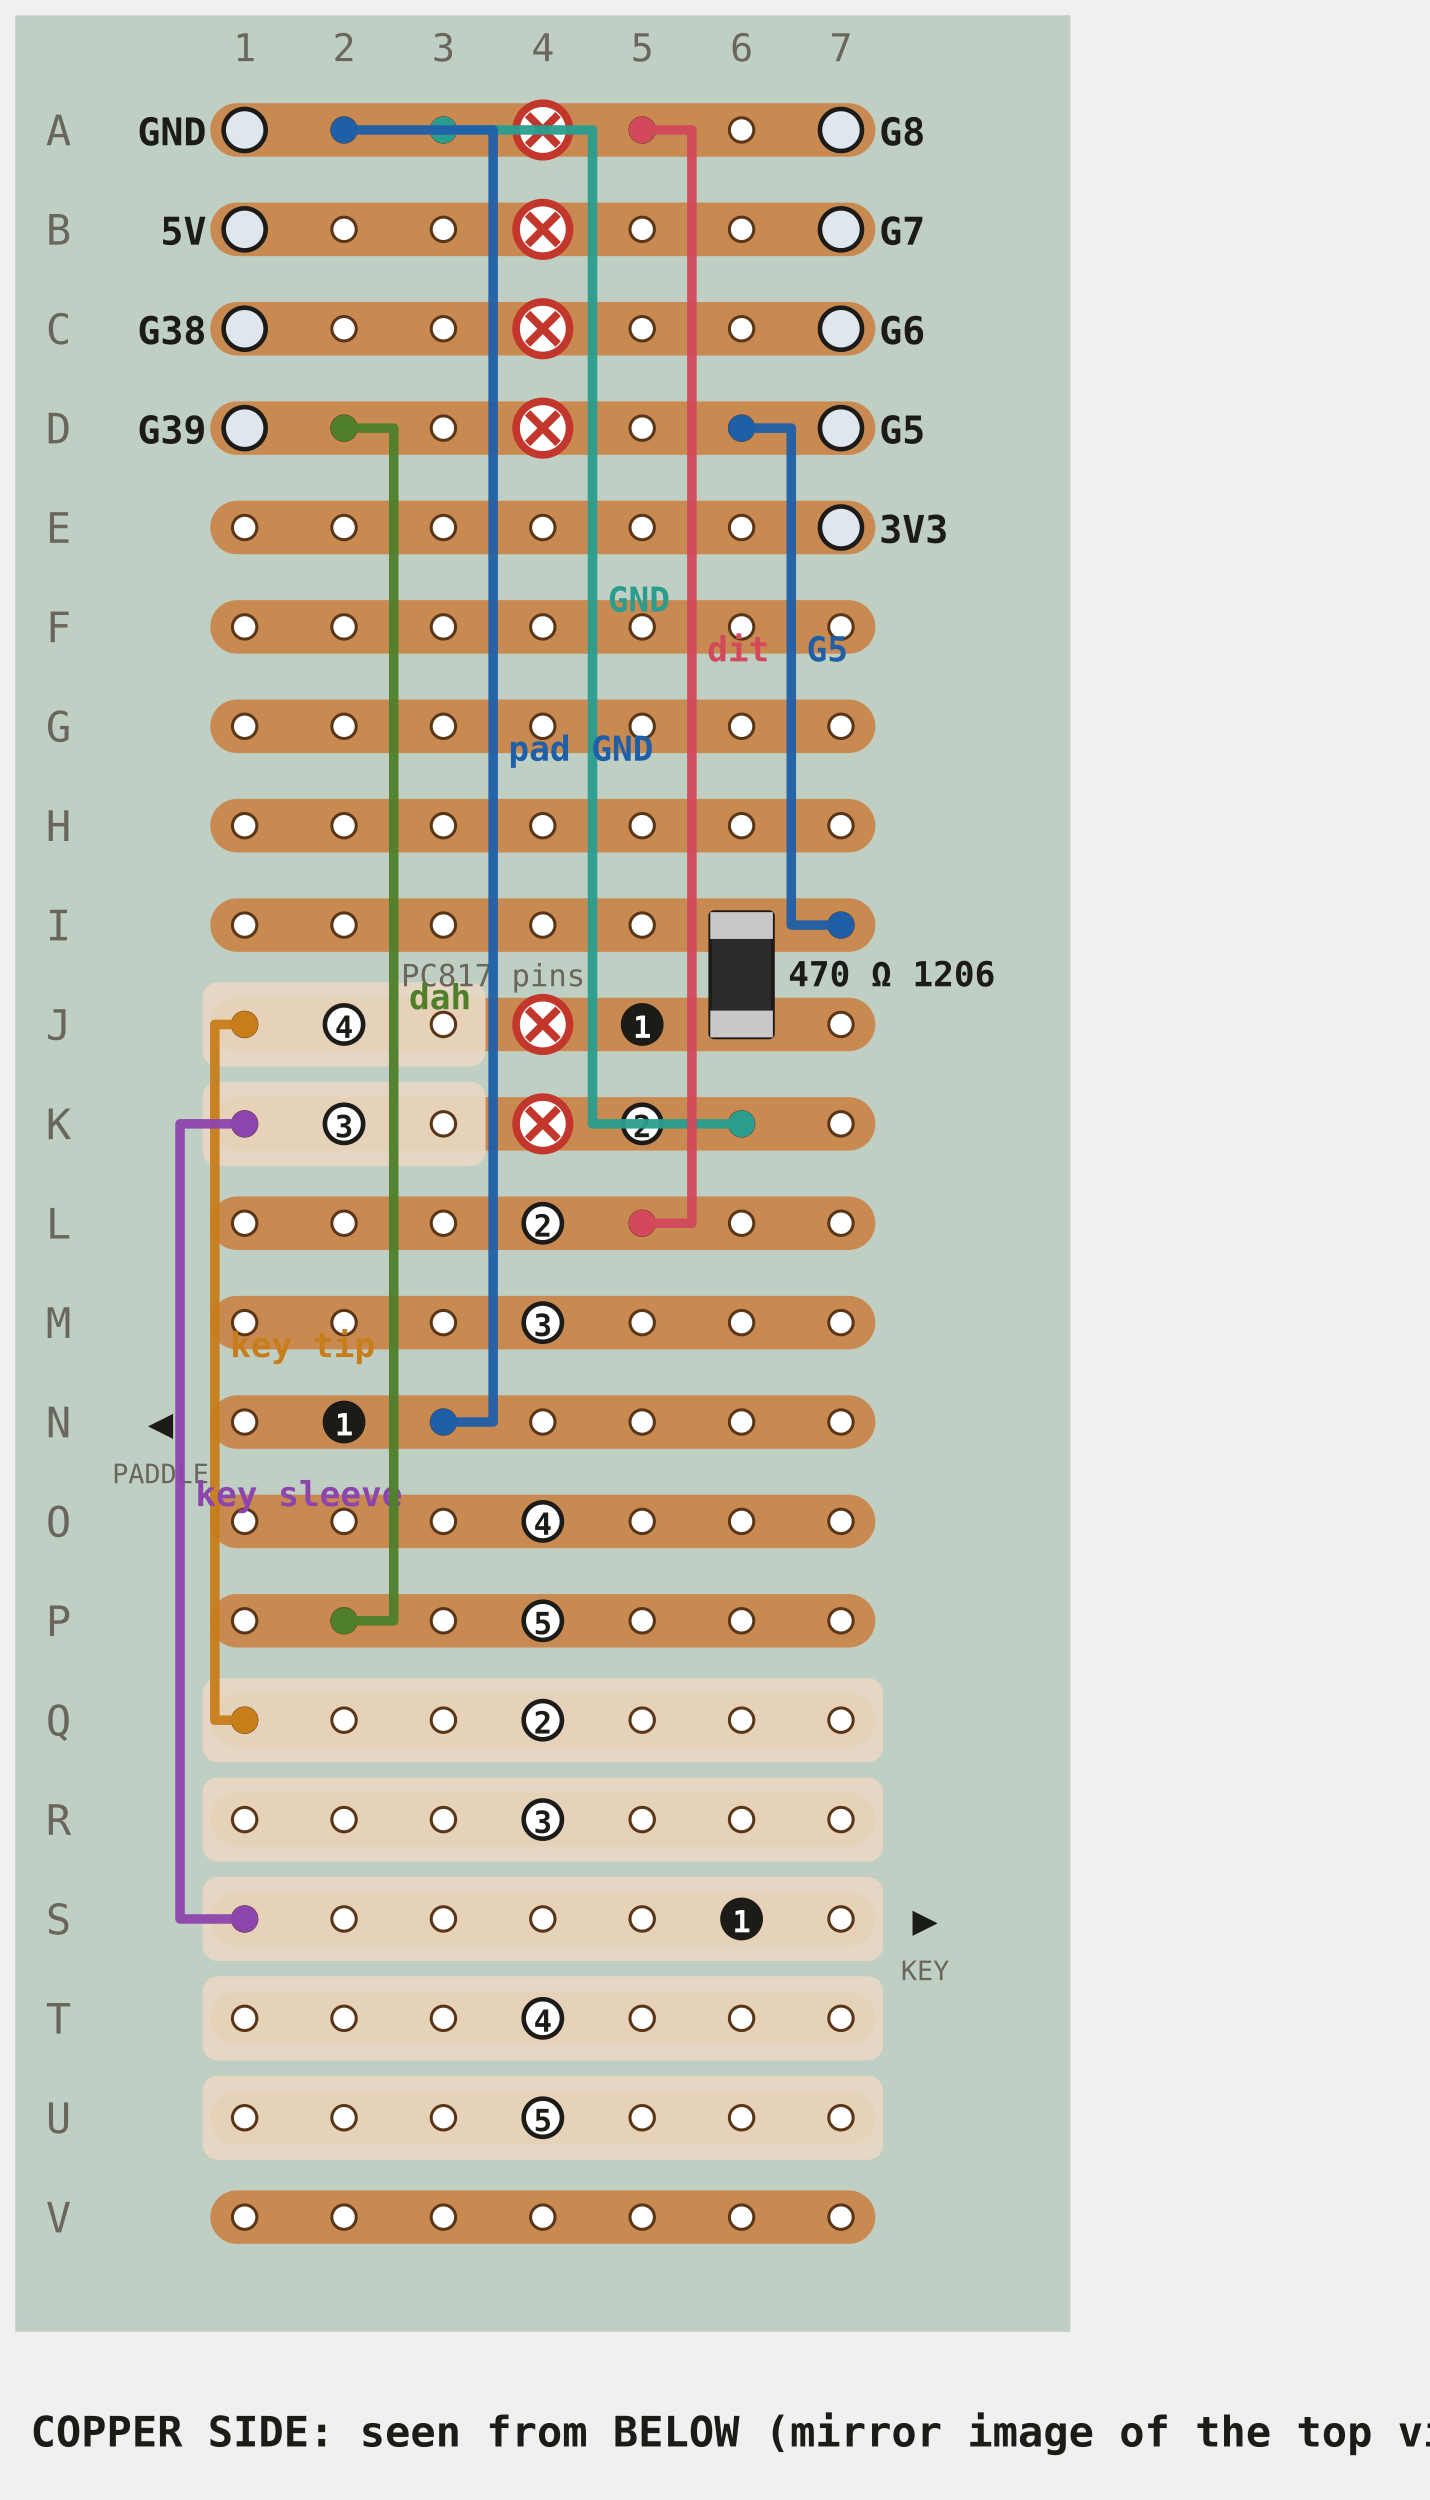
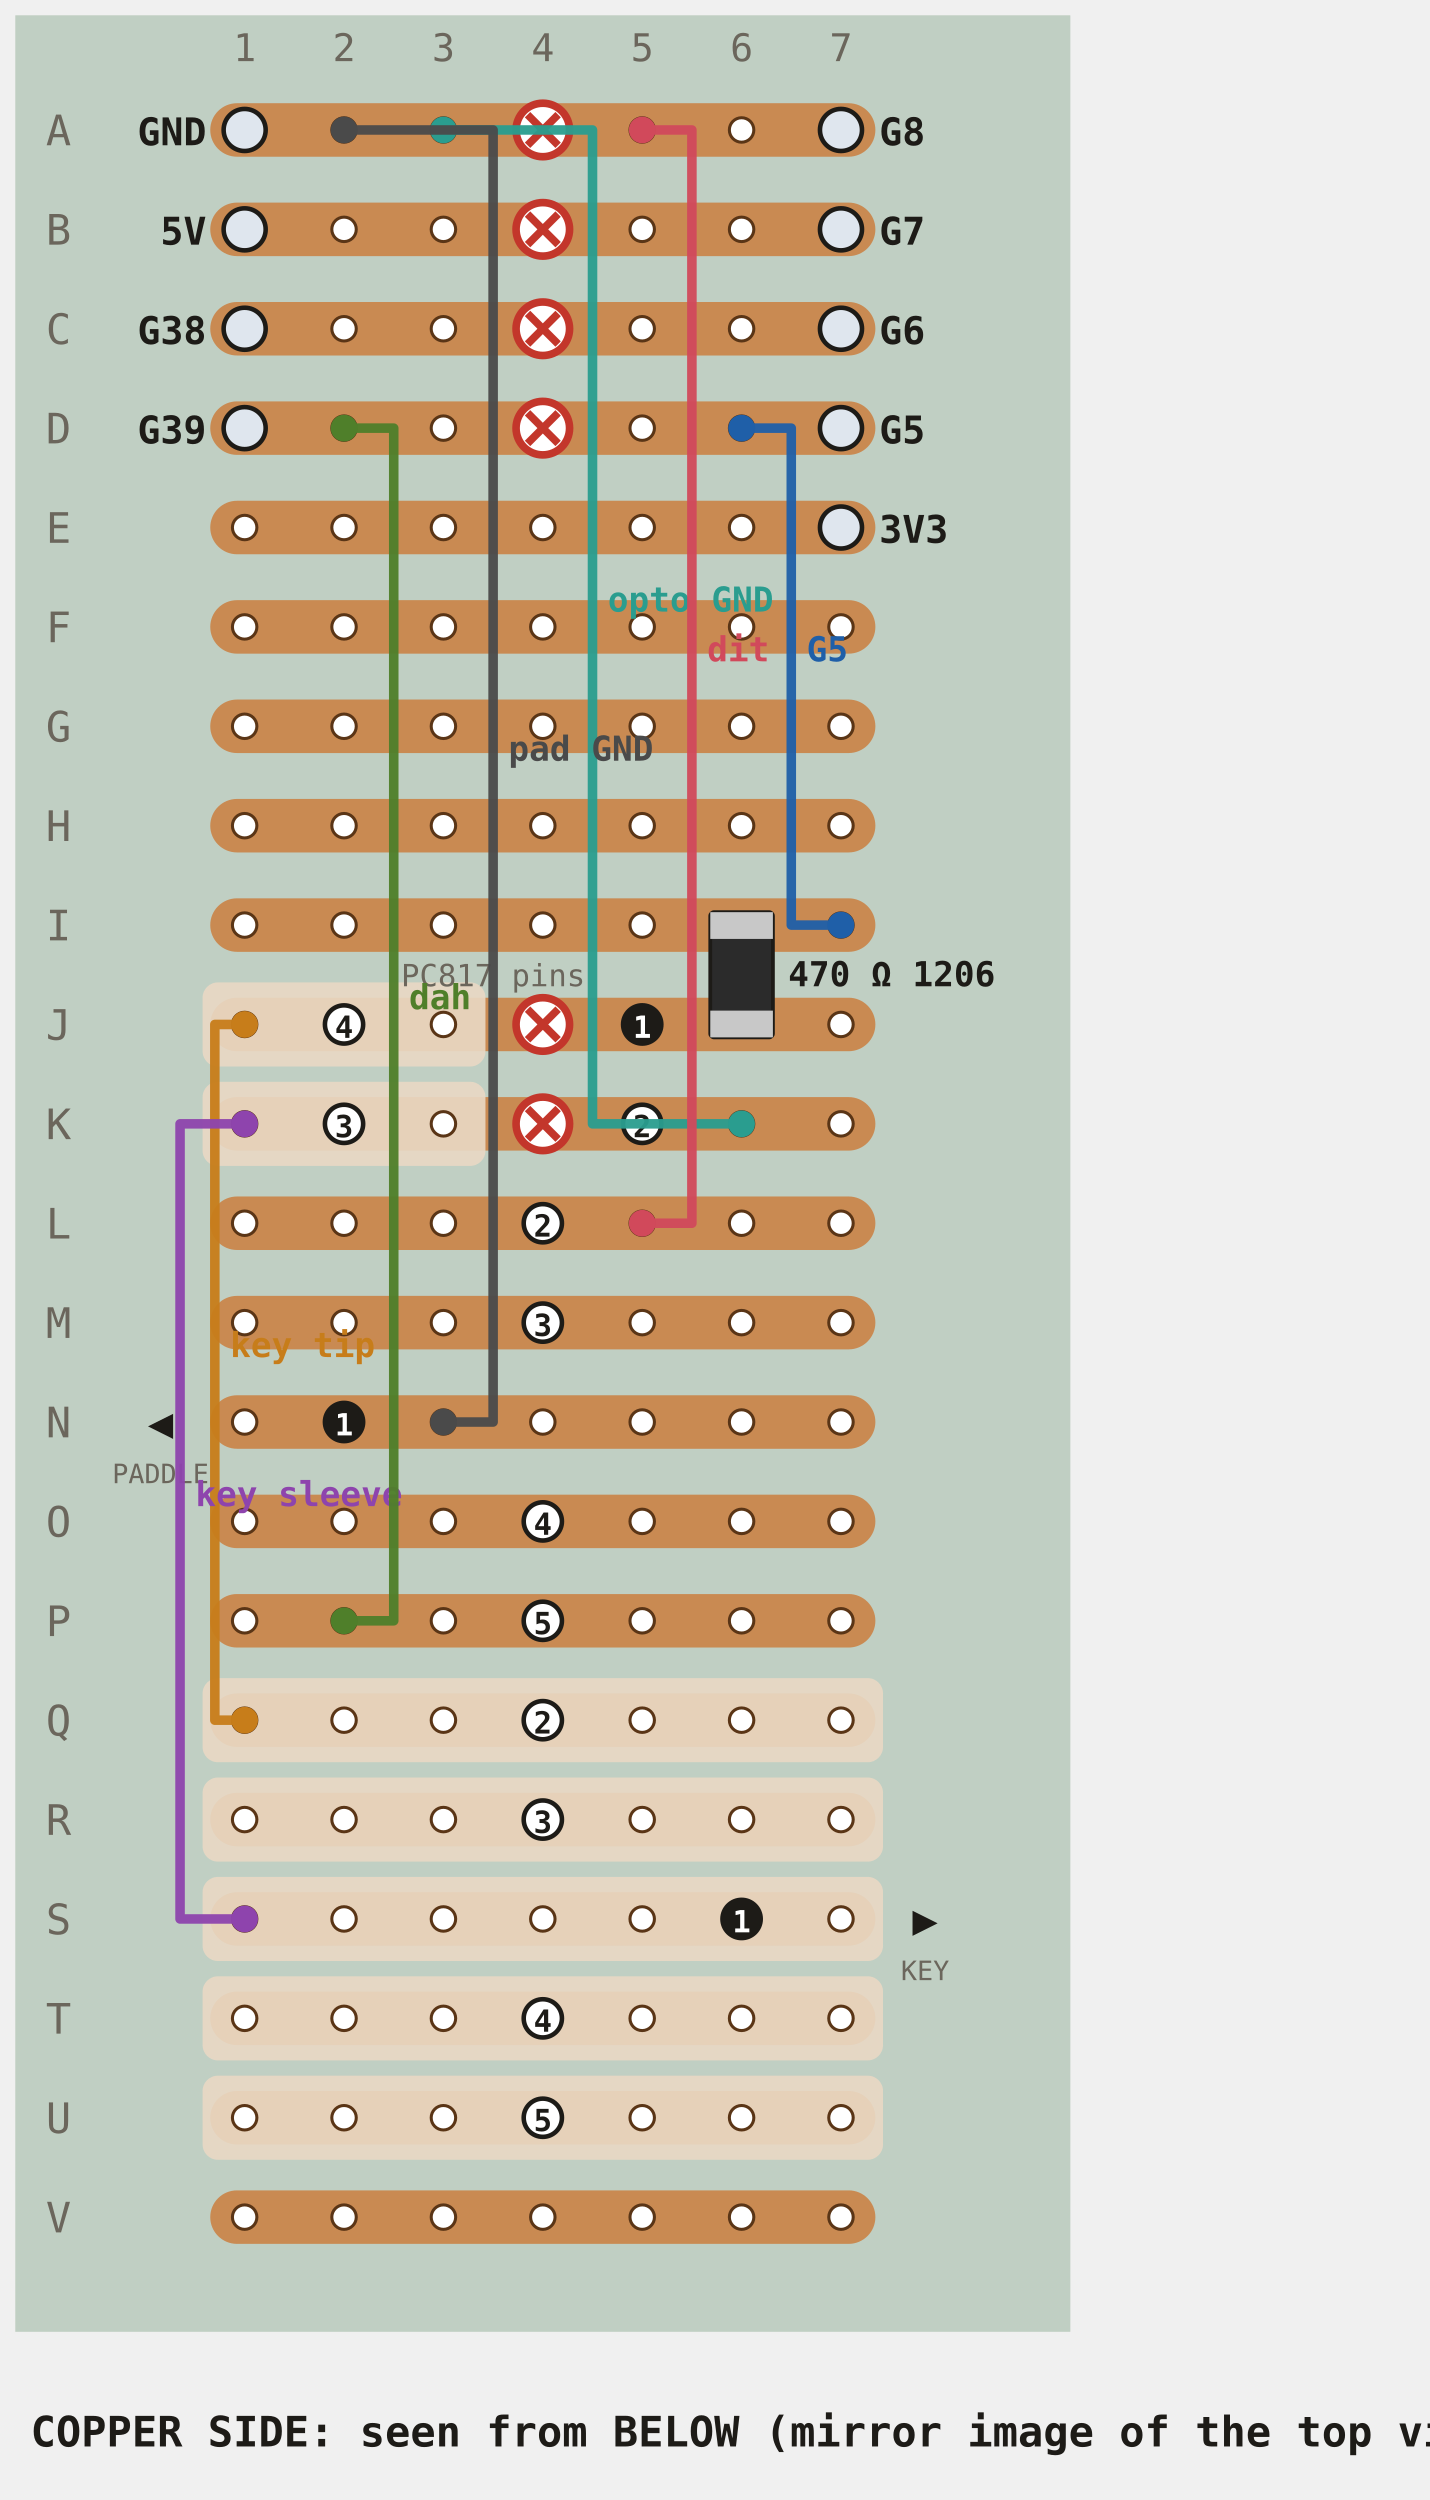
<svg xmlns="http://www.w3.org/2000/svg" viewBox="0 0 374 654" width="374" height="654" font-family="Menlo,Consolas,monospace" style="background:#ffffff">
  <rect x="4" y="4" width="276" height="606" fill="#2f6b3a" opacity=".25" />
  <text x="8" y="640" font-size="11" font-weight="700" fill="#1d1b17">COPPER SIDE: seen from BELOW (mirror image of the top view)</text>
  <rect x="55" y="27" width="174" height="14" rx="7" fill="#c98a52" />
  <text x="12" y="38" font-size="11" fill="#6b665c">A</text>
  <circle cx="64" cy="34" r="3.2" fill="#ffffff" stroke="#5a3516" stroke-width=".8" />
  <circle cx="90" cy="34" r="3.2" fill="#ffffff" stroke="#5a3516" stroke-width=".8" />
  <circle cx="116" cy="34" r="3.2" fill="#ffffff" stroke="#5a3516" stroke-width=".8" />
  <circle cx="142" cy="34" r="7" fill="#ffffff" stroke="#c3362b" stroke-width="2" />
  <path d="M138 30L146 38M146 30L138 38" stroke="#c3362b" stroke-width="2" />
  <circle cx="168" cy="34" r="3.2" fill="#ffffff" stroke="#5a3516" stroke-width=".8" />
  <circle cx="194" cy="34" r="3.2" fill="#ffffff" stroke="#5a3516" stroke-width=".8" />
  <circle cx="220" cy="34" r="3.2" fill="#ffffff" stroke="#5a3516" stroke-width=".8" />
  <rect x="55" y="53" width="174" height="14" rx="7" fill="#c98a52" />
  <text x="12" y="64" font-size="11" fill="#6b665c">B</text>
  <circle cx="64" cy="60" r="3.2" fill="#ffffff" stroke="#5a3516" stroke-width=".8" />
  <circle cx="90" cy="60" r="3.2" fill="#ffffff" stroke="#5a3516" stroke-width=".8" />
  <circle cx="116" cy="60" r="3.2" fill="#ffffff" stroke="#5a3516" stroke-width=".8" />
  <circle cx="142" cy="60" r="7" fill="#ffffff" stroke="#c3362b" stroke-width="2" />
  <path d="M138 56L146 64M146 56L138 64" stroke="#c3362b" stroke-width="2" />
  <circle cx="168" cy="60" r="3.2" fill="#ffffff" stroke="#5a3516" stroke-width=".8" />
  <circle cx="194" cy="60" r="3.2" fill="#ffffff" stroke="#5a3516" stroke-width=".8" />
  <circle cx="220" cy="60" r="3.2" fill="#ffffff" stroke="#5a3516" stroke-width=".8" />
  <rect x="55" y="79" width="174" height="14" rx="7" fill="#c98a52" />
  <text x="12" y="90" font-size="11" fill="#6b665c">C</text>
  <circle cx="64" cy="86" r="3.2" fill="#ffffff" stroke="#5a3516" stroke-width=".8" />
  <circle cx="90" cy="86" r="3.2" fill="#ffffff" stroke="#5a3516" stroke-width=".8" />
  <circle cx="116" cy="86" r="3.2" fill="#ffffff" stroke="#5a3516" stroke-width=".8" />
  <circle cx="142" cy="86" r="7" fill="#ffffff" stroke="#c3362b" stroke-width="2" />
  <path d="M138 82L146 90M146 82L138 90" stroke="#c3362b" stroke-width="2" />
  <circle cx="168" cy="86" r="3.2" fill="#ffffff" stroke="#5a3516" stroke-width=".8" />
  <circle cx="194" cy="86" r="3.2" fill="#ffffff" stroke="#5a3516" stroke-width=".8" />
  <circle cx="220" cy="86" r="3.2" fill="#ffffff" stroke="#5a3516" stroke-width=".8" />
  <rect x="55" y="105" width="174" height="14" rx="7" fill="#c98a52" />
  <text x="12" y="116" font-size="11" fill="#6b665c">D</text>
  <circle cx="64" cy="112" r="3.2" fill="#ffffff" stroke="#5a3516" stroke-width=".8" />
  <circle cx="90" cy="112" r="3.2" fill="#ffffff" stroke="#5a3516" stroke-width=".8" />
  <circle cx="116" cy="112" r="3.2" fill="#ffffff" stroke="#5a3516" stroke-width=".8" />
  <circle cx="142" cy="112" r="7" fill="#ffffff" stroke="#c3362b" stroke-width="2" />
  <path d="M138 108L146 116M146 108L138 116" stroke="#c3362b" stroke-width="2" />
  <circle cx="168" cy="112" r="3.2" fill="#ffffff" stroke="#5a3516" stroke-width=".8" />
  <circle cx="194" cy="112" r="3.2" fill="#ffffff" stroke="#5a3516" stroke-width=".8" />
  <circle cx="220" cy="112" r="3.2" fill="#ffffff" stroke="#5a3516" stroke-width=".8" />
  <rect x="55" y="131" width="174" height="14" rx="7" fill="#c98a52" />
  <text x="12" y="142" font-size="11" fill="#6b665c">E</text>
  <circle cx="64" cy="138" r="3.2" fill="#ffffff" stroke="#5a3516" stroke-width=".8" />
  <circle cx="90" cy="138" r="3.2" fill="#ffffff" stroke="#5a3516" stroke-width=".8" />
  <circle cx="116" cy="138" r="3.2" fill="#ffffff" stroke="#5a3516" stroke-width=".8" />
  <circle cx="142" cy="138" r="3.2" fill="#ffffff" stroke="#5a3516" stroke-width=".8" />
  <circle cx="168" cy="138" r="3.2" fill="#ffffff" stroke="#5a3516" stroke-width=".8" />
  <circle cx="194" cy="138" r="3.2" fill="#ffffff" stroke="#5a3516" stroke-width=".8" />
  <circle cx="220" cy="138" r="3.2" fill="#ffffff" stroke="#5a3516" stroke-width=".8" />
  <rect x="55" y="157" width="174" height="14" rx="7" fill="#c98a52" />
  <text x="12" y="168" font-size="11" fill="#6b665c">F</text>
  <circle cx="64" cy="164" r="3.2" fill="#ffffff" stroke="#5a3516" stroke-width=".8" />
  <circle cx="90" cy="164" r="3.2" fill="#ffffff" stroke="#5a3516" stroke-width=".8" />
  <circle cx="116" cy="164" r="3.2" fill="#ffffff" stroke="#5a3516" stroke-width=".8" />
  <circle cx="142" cy="164" r="3.2" fill="#ffffff" stroke="#5a3516" stroke-width=".8" />
  <circle cx="168" cy="164" r="3.2" fill="#ffffff" stroke="#5a3516" stroke-width=".8" />
  <circle cx="194" cy="164" r="3.2" fill="#ffffff" stroke="#5a3516" stroke-width=".8" />
  <circle cx="220" cy="164" r="3.2" fill="#ffffff" stroke="#5a3516" stroke-width=".8" />
  <rect x="55" y="183" width="174" height="14" rx="7" fill="#c98a52" />
  <text x="12" y="194" font-size="11" fill="#6b665c">G</text>
  <circle cx="64" cy="190" r="3.2" fill="#ffffff" stroke="#5a3516" stroke-width=".8" />
  <circle cx="90" cy="190" r="3.2" fill="#ffffff" stroke="#5a3516" stroke-width=".8" />
  <circle cx="116" cy="190" r="3.2" fill="#ffffff" stroke="#5a3516" stroke-width=".8" />
  <circle cx="142" cy="190" r="3.2" fill="#ffffff" stroke="#5a3516" stroke-width=".8" />
  <circle cx="168" cy="190" r="3.2" fill="#ffffff" stroke="#5a3516" stroke-width=".8" />
  <circle cx="194" cy="190" r="3.2" fill="#ffffff" stroke="#5a3516" stroke-width=".8" />
  <circle cx="220" cy="190" r="3.2" fill="#ffffff" stroke="#5a3516" stroke-width=".8" />
  <rect x="55" y="209" width="174" height="14" rx="7" fill="#c98a52" />
  <text x="12" y="220" font-size="11" fill="#6b665c">H</text>
  <circle cx="64" cy="216" r="3.2" fill="#ffffff" stroke="#5a3516" stroke-width=".8" />
  <circle cx="90" cy="216" r="3.2" fill="#ffffff" stroke="#5a3516" stroke-width=".8" />
  <circle cx="116" cy="216" r="3.2" fill="#ffffff" stroke="#5a3516" stroke-width=".8" />
  <circle cx="142" cy="216" r="3.2" fill="#ffffff" stroke="#5a3516" stroke-width=".8" />
  <circle cx="168" cy="216" r="3.2" fill="#ffffff" stroke="#5a3516" stroke-width=".8" />
  <circle cx="194" cy="216" r="3.2" fill="#ffffff" stroke="#5a3516" stroke-width=".8" />
  <circle cx="220" cy="216" r="3.2" fill="#ffffff" stroke="#5a3516" stroke-width=".8" />
  <rect x="55" y="235" width="174" height="14" rx="7" fill="#c98a52" />
  <text x="12" y="246" font-size="11" fill="#6b665c">I</text>
  <circle cx="64" cy="242" r="3.2" fill="#ffffff" stroke="#5a3516" stroke-width=".8" />
  <circle cx="90" cy="242" r="3.2" fill="#ffffff" stroke="#5a3516" stroke-width=".8" />
  <circle cx="116" cy="242" r="3.2" fill="#ffffff" stroke="#5a3516" stroke-width=".8" />
  <circle cx="142" cy="242" r="3.2" fill="#ffffff" stroke="#5a3516" stroke-width=".8" />
  <circle cx="168" cy="242" r="3.2" fill="#ffffff" stroke="#5a3516" stroke-width=".8" />
  <circle cx="194" cy="242" r="3.2" fill="#ffffff" stroke="#5a3516" stroke-width=".8" />
  <circle cx="220" cy="242" r="3.2" fill="#ffffff" stroke="#5a3516" stroke-width=".8" />
  <rect x="55" y="261" width="174" height="14" rx="7" fill="#c98a52" />
  <rect x="53" y="257" width="74" height="22" fill="#e9d8c4" opacity=".9" rx="4" />
  <text x="12" y="272" font-size="11" fill="#6b665c">J</text>
  <circle cx="64" cy="268" r="3.2" fill="#ffffff" stroke="#5a3516" stroke-width=".8" />
  <circle cx="90" cy="268" r="3.2" fill="#ffffff" stroke="#5a3516" stroke-width=".8" />
  <circle cx="116" cy="268" r="3.2" fill="#ffffff" stroke="#5a3516" stroke-width=".8" />
  <circle cx="142" cy="268" r="7" fill="#ffffff" stroke="#c3362b" stroke-width="2" />
  <path d="M138 264L146 272M146 264L138 272" stroke="#c3362b" stroke-width="2" />
  <circle cx="168" cy="268" r="3.2" fill="#ffffff" stroke="#5a3516" stroke-width=".8" />
  <circle cx="194" cy="268" r="3.2" fill="#ffffff" stroke="#5a3516" stroke-width=".8" />
  <circle cx="220" cy="268" r="3.2" fill="#ffffff" stroke="#5a3516" stroke-width=".8" />
  <rect x="55" y="287" width="174" height="14" rx="7" fill="#c98a52" />
  <rect x="53" y="283" width="74" height="22" fill="#e9d8c4" opacity=".9" rx="4" />
  <text x="12" y="298" font-size="11" fill="#6b665c">K</text>
  <circle cx="64" cy="294" r="3.2" fill="#ffffff" stroke="#5a3516" stroke-width=".8" />
  <circle cx="90" cy="294" r="3.2" fill="#ffffff" stroke="#5a3516" stroke-width=".8" />
  <circle cx="116" cy="294" r="3.2" fill="#ffffff" stroke="#5a3516" stroke-width=".8" />
  <circle cx="142" cy="294" r="7" fill="#ffffff" stroke="#c3362b" stroke-width="2" />
  <path d="M138 290L146 298M146 290L138 298" stroke="#c3362b" stroke-width="2" />
  <circle cx="168" cy="294" r="3.2" fill="#ffffff" stroke="#5a3516" stroke-width=".8" />
  <circle cx="194" cy="294" r="3.2" fill="#ffffff" stroke="#5a3516" stroke-width=".8" />
  <circle cx="220" cy="294" r="3.2" fill="#ffffff" stroke="#5a3516" stroke-width=".8" />
  <rect x="55" y="313" width="174" height="14" rx="7" fill="#c98a52" />
  <text x="12" y="324" font-size="11" fill="#6b665c">L</text>
  <circle cx="64" cy="320" r="3.2" fill="#ffffff" stroke="#5a3516" stroke-width=".8" />
  <circle cx="90" cy="320" r="3.2" fill="#ffffff" stroke="#5a3516" stroke-width=".8" />
  <circle cx="116" cy="320" r="3.2" fill="#ffffff" stroke="#5a3516" stroke-width=".8" />
  <circle cx="142" cy="320" r="3.2" fill="#ffffff" stroke="#5a3516" stroke-width=".8" />
  <circle cx="168" cy="320" r="3.2" fill="#ffffff" stroke="#5a3516" stroke-width=".8" />
  <circle cx="194" cy="320" r="3.2" fill="#ffffff" stroke="#5a3516" stroke-width=".8" />
  <circle cx="220" cy="320" r="3.2" fill="#ffffff" stroke="#5a3516" stroke-width=".8" />
  <rect x="55" y="339" width="174" height="14" rx="7" fill="#c98a52" />
  <text x="12" y="350" font-size="11" fill="#6b665c">M</text>
  <circle cx="64" cy="346" r="3.2" fill="#ffffff" stroke="#5a3516" stroke-width=".8" />
  <circle cx="90" cy="346" r="3.2" fill="#ffffff" stroke="#5a3516" stroke-width=".8" />
  <circle cx="116" cy="346" r="3.2" fill="#ffffff" stroke="#5a3516" stroke-width=".8" />
  <circle cx="142" cy="346" r="3.2" fill="#ffffff" stroke="#5a3516" stroke-width=".8" />
  <circle cx="168" cy="346" r="3.2" fill="#ffffff" stroke="#5a3516" stroke-width=".8" />
  <circle cx="194" cy="346" r="3.2" fill="#ffffff" stroke="#5a3516" stroke-width=".8" />
  <circle cx="220" cy="346" r="3.2" fill="#ffffff" stroke="#5a3516" stroke-width=".8" />
  <rect x="55" y="365" width="174" height="14" rx="7" fill="#c98a52" />
  <text x="12" y="376" font-size="11" fill="#6b665c">N</text>
  <circle cx="64" cy="372" r="3.2" fill="#ffffff" stroke="#5a3516" stroke-width=".8" />
  <circle cx="90" cy="372" r="3.2" fill="#ffffff" stroke="#5a3516" stroke-width=".8" />
  <circle cx="116" cy="372" r="3.2" fill="#ffffff" stroke="#5a3516" stroke-width=".8" />
  <circle cx="142" cy="372" r="3.2" fill="#ffffff" stroke="#5a3516" stroke-width=".8" />
  <circle cx="168" cy="372" r="3.2" fill="#ffffff" stroke="#5a3516" stroke-width=".8" />
  <circle cx="194" cy="372" r="3.2" fill="#ffffff" stroke="#5a3516" stroke-width=".8" />
  <circle cx="220" cy="372" r="3.2" fill="#ffffff" stroke="#5a3516" stroke-width=".8" />
  <rect x="55" y="391" width="174" height="14" rx="7" fill="#c98a52" />
  <text x="12" y="402" font-size="11" fill="#6b665c">O</text>
  <circle cx="64" cy="398" r="3.2" fill="#ffffff" stroke="#5a3516" stroke-width=".8" />
  <circle cx="90" cy="398" r="3.2" fill="#ffffff" stroke="#5a3516" stroke-width=".8" />
  <circle cx="116" cy="398" r="3.2" fill="#ffffff" stroke="#5a3516" stroke-width=".8" />
  <circle cx="142" cy="398" r="3.2" fill="#ffffff" stroke="#5a3516" stroke-width=".8" />
  <circle cx="168" cy="398" r="3.2" fill="#ffffff" stroke="#5a3516" stroke-width=".8" />
  <circle cx="194" cy="398" r="3.2" fill="#ffffff" stroke="#5a3516" stroke-width=".8" />
  <circle cx="220" cy="398" r="3.2" fill="#ffffff" stroke="#5a3516" stroke-width=".8" />
  <rect x="55" y="417" width="174" height="14" rx="7" fill="#c98a52" />
  <text x="12" y="428" font-size="11" fill="#6b665c">P</text>
  <circle cx="64" cy="424" r="3.2" fill="#ffffff" stroke="#5a3516" stroke-width=".8" />
  <circle cx="90" cy="424" r="3.2" fill="#ffffff" stroke="#5a3516" stroke-width=".8" />
  <circle cx="116" cy="424" r="3.2" fill="#ffffff" stroke="#5a3516" stroke-width=".8" />
  <circle cx="142" cy="424" r="3.2" fill="#ffffff" stroke="#5a3516" stroke-width=".8" />
  <circle cx="168" cy="424" r="3.2" fill="#ffffff" stroke="#5a3516" stroke-width=".8" />
  <circle cx="194" cy="424" r="3.2" fill="#ffffff" stroke="#5a3516" stroke-width=".8" />
  <circle cx="220" cy="424" r="3.2" fill="#ffffff" stroke="#5a3516" stroke-width=".8" />
  <rect x="55" y="443" width="174" height="14" rx="7" fill="#c98a52" />
  <rect x="53" y="439" width="178" height="22" fill="#e9d8c4" opacity=".9" rx="4" />
  <text x="12" y="454" font-size="11" fill="#6b665c">Q</text>
  <circle cx="64" cy="450" r="3.2" fill="#ffffff" stroke="#5a3516" stroke-width=".8" />
  <circle cx="90" cy="450" r="3.2" fill="#ffffff" stroke="#5a3516" stroke-width=".8" />
  <circle cx="116" cy="450" r="3.2" fill="#ffffff" stroke="#5a3516" stroke-width=".8" />
  <circle cx="142" cy="450" r="3.2" fill="#ffffff" stroke="#5a3516" stroke-width=".8" />
  <circle cx="168" cy="450" r="3.2" fill="#ffffff" stroke="#5a3516" stroke-width=".8" />
  <circle cx="194" cy="450" r="3.2" fill="#ffffff" stroke="#5a3516" stroke-width=".8" />
  <circle cx="220" cy="450" r="3.2" fill="#ffffff" stroke="#5a3516" stroke-width=".8" />
  <rect x="55" y="469" width="174" height="14" rx="7" fill="#c98a52" />
  <rect x="53" y="465" width="178" height="22" fill="#e9d8c4" opacity=".9" rx="4" />
  <text x="12" y="480" font-size="11" fill="#6b665c">R</text>
  <circle cx="64" cy="476" r="3.2" fill="#ffffff" stroke="#5a3516" stroke-width=".8" />
  <circle cx="90" cy="476" r="3.2" fill="#ffffff" stroke="#5a3516" stroke-width=".8" />
  <circle cx="116" cy="476" r="3.2" fill="#ffffff" stroke="#5a3516" stroke-width=".8" />
  <circle cx="142" cy="476" r="3.2" fill="#ffffff" stroke="#5a3516" stroke-width=".8" />
  <circle cx="168" cy="476" r="3.2" fill="#ffffff" stroke="#5a3516" stroke-width=".8" />
  <circle cx="194" cy="476" r="3.2" fill="#ffffff" stroke="#5a3516" stroke-width=".8" />
  <circle cx="220" cy="476" r="3.2" fill="#ffffff" stroke="#5a3516" stroke-width=".8" />
  <rect x="55" y="495" width="174" height="14" rx="7" fill="#c98a52" />
  <rect x="53" y="491" width="178" height="22" fill="#e9d8c4" opacity=".9" rx="4" />
  <text x="12" y="506" font-size="11" fill="#6b665c">S</text>
  <circle cx="64" cy="502" r="3.2" fill="#ffffff" stroke="#5a3516" stroke-width=".8" />
  <circle cx="90" cy="502" r="3.2" fill="#ffffff" stroke="#5a3516" stroke-width=".8" />
  <circle cx="116" cy="502" r="3.2" fill="#ffffff" stroke="#5a3516" stroke-width=".8" />
  <circle cx="142" cy="502" r="3.2" fill="#ffffff" stroke="#5a3516" stroke-width=".8" />
  <circle cx="168" cy="502" r="3.2" fill="#ffffff" stroke="#5a3516" stroke-width=".8" />
  <circle cx="194" cy="502" r="3.2" fill="#ffffff" stroke="#5a3516" stroke-width=".8" />
  <circle cx="220" cy="502" r="3.2" fill="#ffffff" stroke="#5a3516" stroke-width=".8" />
  <rect x="55" y="521" width="174" height="14" rx="7" fill="#c98a52" />
  <rect x="53" y="517" width="178" height="22" fill="#e9d8c4" opacity=".9" rx="4" />
  <text x="12" y="532" font-size="11" fill="#6b665c">T</text>
  <circle cx="64" cy="528" r="3.2" fill="#ffffff" stroke="#5a3516" stroke-width=".8" />
  <circle cx="90" cy="528" r="3.2" fill="#ffffff" stroke="#5a3516" stroke-width=".8" />
  <circle cx="116" cy="528" r="3.2" fill="#ffffff" stroke="#5a3516" stroke-width=".8" />
  <circle cx="142" cy="528" r="3.2" fill="#ffffff" stroke="#5a3516" stroke-width=".8" />
  <circle cx="168" cy="528" r="3.2" fill="#ffffff" stroke="#5a3516" stroke-width=".8" />
  <circle cx="194" cy="528" r="3.2" fill="#ffffff" stroke="#5a3516" stroke-width=".8" />
  <circle cx="220" cy="528" r="3.2" fill="#ffffff" stroke="#5a3516" stroke-width=".8" />
  <rect x="55" y="547" width="174" height="14" rx="7" fill="#c98a52" />
  <rect x="53" y="543" width="178" height="22" fill="#e9d8c4" opacity=".9" rx="4" />
  <text x="12" y="558" font-size="11" fill="#6b665c">U</text>
  <circle cx="64" cy="554" r="3.2" fill="#ffffff" stroke="#5a3516" stroke-width=".8" />
  <circle cx="90" cy="554" r="3.2" fill="#ffffff" stroke="#5a3516" stroke-width=".8" />
  <circle cx="116" cy="554" r="3.2" fill="#ffffff" stroke="#5a3516" stroke-width=".8" />
  <circle cx="142" cy="554" r="3.2" fill="#ffffff" stroke="#5a3516" stroke-width=".8" />
  <circle cx="168" cy="554" r="3.2" fill="#ffffff" stroke="#5a3516" stroke-width=".8" />
  <circle cx="194" cy="554" r="3.2" fill="#ffffff" stroke="#5a3516" stroke-width=".8" />
  <circle cx="220" cy="554" r="3.2" fill="#ffffff" stroke="#5a3516" stroke-width=".8" />
  <rect x="55" y="573" width="174" height="14" rx="7" fill="#c98a52" />
  <text x="12" y="584" font-size="11" fill="#6b665c">V</text>
  <circle cx="64" cy="580" r="3.2" fill="#ffffff" stroke="#5a3516" stroke-width=".8" />
  <circle cx="90" cy="580" r="3.2" fill="#ffffff" stroke="#5a3516" stroke-width=".8" />
  <circle cx="116" cy="580" r="3.2" fill="#ffffff" stroke="#5a3516" stroke-width=".8" />
  <circle cx="142" cy="580" r="3.2" fill="#ffffff" stroke="#5a3516" stroke-width=".8" />
  <circle cx="168" cy="580" r="3.2" fill="#ffffff" stroke="#5a3516" stroke-width=".8" />
  <circle cx="194" cy="580" r="3.2" fill="#ffffff" stroke="#5a3516" stroke-width=".8" />
  <circle cx="220" cy="580" r="3.2" fill="#ffffff" stroke="#5a3516" stroke-width=".8" />
  <text x="61" y="16" font-size="10" fill="#6b665c">1</text>
  <text x="87" y="16" font-size="10" fill="#6b665c">2</text>
  <text x="113" y="16" font-size="10" fill="#6b665c">3</text>
  <text x="139" y="16" font-size="10" fill="#6b665c">4</text>
  <text x="165" y="16" font-size="10" fill="#6b665c">5</text>
  <text x="191" y="16" font-size="10" fill="#6b665c">6</text>
  <text x="217" y="16" font-size="10" fill="#6b665c">7</text>
  <circle cx="64" cy="34" r="5.5" fill="#dfe6ee" stroke="#1d1b17" stroke-width="1.2" />
  <text x="54" y="38" font-size="10" text-anchor="end" fill="#1d1b17" font-weight="600">GND</text>
  <circle cx="64" cy="60" r="5.5" fill="#dfe6ee" stroke="#1d1b17" stroke-width="1.2" />
  <text x="54" y="64" font-size="10" text-anchor="end" fill="#1d1b17" font-weight="600">5V</text>
  <circle cx="64" cy="86" r="5.5" fill="#dfe6ee" stroke="#1d1b17" stroke-width="1.2" />
  <text x="54" y="90" font-size="10" text-anchor="end" fill="#1d1b17" font-weight="600">G38</text>
  <circle cx="64" cy="112" r="5.5" fill="#dfe6ee" stroke="#1d1b17" stroke-width="1.2" />
  <text x="54" y="116" font-size="10" text-anchor="end" fill="#1d1b17" font-weight="600">G39</text>
  <circle cx="220" cy="34" r="5.5" fill="#dfe6ee" stroke="#1d1b17" stroke-width="1.2" />
  <text x="230" y="38" font-size="10" text-anchor="start" fill="#1d1b17" font-weight="600">G8</text>
  <circle cx="220" cy="60" r="5.5" fill="#dfe6ee" stroke="#1d1b17" stroke-width="1.2" />
  <text x="230" y="64" font-size="10" text-anchor="start" fill="#1d1b17" font-weight="600">G7</text>
  <circle cx="220" cy="86" r="5.5" fill="#dfe6ee" stroke="#1d1b17" stroke-width="1.2" />
  <text x="230" y="90" font-size="10" text-anchor="start" fill="#1d1b17" font-weight="600">G6</text>
  <circle cx="220" cy="112" r="5.5" fill="#dfe6ee" stroke="#1d1b17" stroke-width="1.2" />
  <text x="230" y="116" font-size="10" text-anchor="start" fill="#1d1b17" font-weight="600">G5</text>
  <circle cx="220" cy="138" r="5.5" fill="#dfe6ee" stroke="#1d1b17" stroke-width="1.2" />
  <text x="230" y="142" font-size="10" text-anchor="start" fill="#1d1b17" font-weight="600">3V3</text>
  <text x="129.0" y="258" font-size="8" text-anchor="middle" fill="#6b665c">PC817 pins</text>
  <circle cx="168" cy="268" r="5" fill="#1d1b17" stroke="#1d1b17" stroke-width="1.2" />
  <text x="168" y="271.5" font-size="8" text-anchor="middle" fill="#ffffff" font-weight="600">1</text>
  <circle cx="168" cy="294" r="5" fill="#ffffff" stroke="#1d1b17" stroke-width="1.2" />
  <text x="168" y="297.5" font-size="8" text-anchor="middle" fill="#1d1b17" font-weight="600">2</text>
  <circle cx="90" cy="294" r="5" fill="#ffffff" stroke="#1d1b17" stroke-width="1.2" />
  <text x="90" y="297.5" font-size="8" text-anchor="middle" fill="#1d1b17" font-weight="600">3</text>
  <circle cx="90" cy="268" r="5" fill="#ffffff" stroke="#1d1b17" stroke-width="1.2" />
  <text x="90" y="271.5" font-size="8" text-anchor="middle" fill="#1d1b17" font-weight="600">4</text>
  <text x="42" y="376.0" font-size="11" text-anchor="middle" fill="#1d1b17">◀</text>
  <text x="42" y="388.0" font-size="7" text-anchor="middle" fill="#6b665c">PADDLE</text>
  <circle cx="142" cy="320" r="5" fill="#ffffff" stroke="#1d1b17" stroke-width="1.2" />
  <text x="142" y="323.5" font-size="8" text-anchor="middle" fill="#1d1b17" font-weight="600">2</text>
  <circle cx="142" cy="346" r="5" fill="#ffffff" stroke="#1d1b17" stroke-width="1.2" />
  <text x="142" y="349.5" font-size="8" text-anchor="middle" fill="#1d1b17" font-weight="600">3</text>
  <circle cx="142" cy="398" r="5" fill="#ffffff" stroke="#1d1b17" stroke-width="1.2" />
  <text x="142" y="401.5" font-size="8" text-anchor="middle" fill="#1d1b17" font-weight="600">4</text>
  <circle cx="142" cy="424" r="5" fill="#ffffff" stroke="#1d1b17" stroke-width="1.2" />
  <text x="142" y="427.5" font-size="8" text-anchor="middle" fill="#1d1b17" font-weight="600">5</text>
  <circle cx="90" cy="372" r="5" fill="#1d1b17" stroke="#1d1b17" stroke-width="1.2" />
  <text x="90" y="375.5" font-size="8" text-anchor="middle" fill="#ffffff" font-weight="600">1</text>
  <text x="242" y="506.0" font-size="11" text-anchor="middle" fill="#1d1b17">▶</text>
  <text x="242" y="518.0" font-size="7" text-anchor="middle" fill="#6b665c">KEY</text>
  <circle cx="142" cy="450" r="5" fill="#ffffff" stroke="#1d1b17" stroke-width="1.2" />
  <text x="142" y="453.5" font-size="8" text-anchor="middle" fill="#1d1b17" font-weight="600">2</text>
  <circle cx="142" cy="476" r="5" fill="#ffffff" stroke="#1d1b17" stroke-width="1.2" />
  <text x="142" y="479.5" font-size="8" text-anchor="middle" fill="#1d1b17" font-weight="600">3</text>
  <circle cx="142" cy="528" r="5" fill="#ffffff" stroke="#1d1b17" stroke-width="1.2" />
  <text x="142" y="531.5" font-size="8" text-anchor="middle" fill="#1d1b17" font-weight="600">4</text>
  <circle cx="142" cy="554" r="5" fill="#ffffff" stroke="#1d1b17" stroke-width="1.2" />
  <text x="142" y="557.5" font-size="8" text-anchor="middle" fill="#1d1b17" font-weight="600">5</text>
  <circle cx="194" cy="502" r="5" fill="#1d1b17" stroke="#1d1b17" stroke-width="1.2" />
  <text x="194" y="505.5" font-size="8" text-anchor="middle" fill="#ffffff" font-weight="600">1</text>
  <path d="M194 112L207.0 112L207.0 242L220 242" stroke="#1f5fa8" stroke-width="2.5" fill="none" stroke-linejoin="round" opacity=".95" />
  <circle cx="194" cy="112" r="3.5" fill="#1f5fa8" />
  <circle cx="220" cy="242" r="3.5" fill="#1f5fa8" />
  <text x="211.0" y="173.0" font-size="9" fill="#1f5fa8" font-weight="600">G5</text>
  <path d="M194 294L155.0 294L155.0 34L116 34" stroke="#2a9d8f" stroke-width="2.5" fill="none" stroke-linejoin="round" opacity=".95" />
  <circle cx="194" cy="294" r="3.5" fill="#2a9d8f" />
  <circle cx="116" cy="34" r="3.5" fill="#2a9d8f" />
-   <text x="159.0" y="160.0" font-size="9" fill="#2a9d8f" font-weight="600">GND</text>
+   <text x="159.0" y="160.0" font-size="9" fill="#2a9d8f" font-weight="600">opto GND</text>
  <path d="M64 450L56.2 450L56.2 268L64 268" stroke="#c77d1a" stroke-width="2.5" fill="none" stroke-linejoin="round" opacity=".95" />
  <circle cx="64" cy="450" r="3.5" fill="#c77d1a" />
  <circle cx="64" cy="268" r="3.5" fill="#c77d1a" />
  <text x="60.2" y="355.0" font-size="9" fill="#c77d1a" font-weight="600">key tip</text>
  <path d="M64 502L47.1 502L47.1 294L64 294" stroke="#8e44ad" stroke-width="2.5" fill="none" stroke-linejoin="round" opacity=".95" />
  <circle cx="64" cy="502" r="3.5" fill="#8e44ad" />
  <circle cx="64" cy="294" r="3.5" fill="#8e44ad" />
  <text x="51.1" y="394.0" font-size="9" fill="#8e44ad" font-weight="600">key sleeve</text>
  <path d="M168 320L181.0 320L181.0 34L168 34" stroke="#d1495b" stroke-width="2.5" fill="none" stroke-linejoin="round" opacity=".95" />
  <circle cx="168" cy="320" r="3.5" fill="#d1495b" />
  <circle cx="168" cy="34" r="3.5" fill="#d1495b" />
  <text x="185.0" y="173.0" font-size="9" fill="#d1495b" font-weight="600">dit</text>
  <path d="M90 424L103.0 424L103.0 112L90 112" stroke="#4f7f2a" stroke-width="2.5" fill="none" stroke-linejoin="round" opacity=".95" />
  <circle cx="90" cy="424" r="3.5" fill="#4f7f2a" />
  <circle cx="90" cy="112" r="3.5" fill="#4f7f2a" />
  <text x="107.0" y="264.0" font-size="9" fill="#4f7f2a" font-weight="600">dah</text>
-   <path d="M116 372L129.0 372L129.0 34L90 34" stroke="#1f5fa8" stroke-width="2.5" fill="none" stroke-linejoin="round" opacity=".95" />
-   <circle cx="116" cy="372" r="3.5" fill="#1f5fa8" />
-   <circle cx="90" cy="34" r="3.5" fill="#1f5fa8" />
-   <text x="133.0" y="199.0" font-size="9" fill="#1f5fa8" font-weight="600">pad GND</text>
+   <path d="M116 372L129.0 372L129.0 34L90 34" stroke="#4a4a4a" stroke-width="2.5" fill="none" stroke-linejoin="round" opacity=".95" />
+   <circle cx="116" cy="372" r="3.5" fill="#4a4a4a" />
+   <circle cx="90" cy="34" r="3.5" fill="#4a4a4a" />
+   <text x="133.0" y="199.0" font-size="9" fill="#4a4a4a" font-weight="600">pad GND</text>
  <rect x="185.811" y="238.622" width="16.378" height="32.756" fill="#2b2b2b" stroke="#1d1b17" stroke-width="1" rx="1" />
  <rect x="185.811" y="238.622" width="16.378" height="7" fill="#c8c8c8" />
  <rect x="185.811" y="264.378" width="16.378" height="7" fill="#c8c8c8" />
  <text x="206.189" y="258.0" font-size="9" fill="#1d1b17" font-weight="600">470 Ω 1206</text>
</svg>
